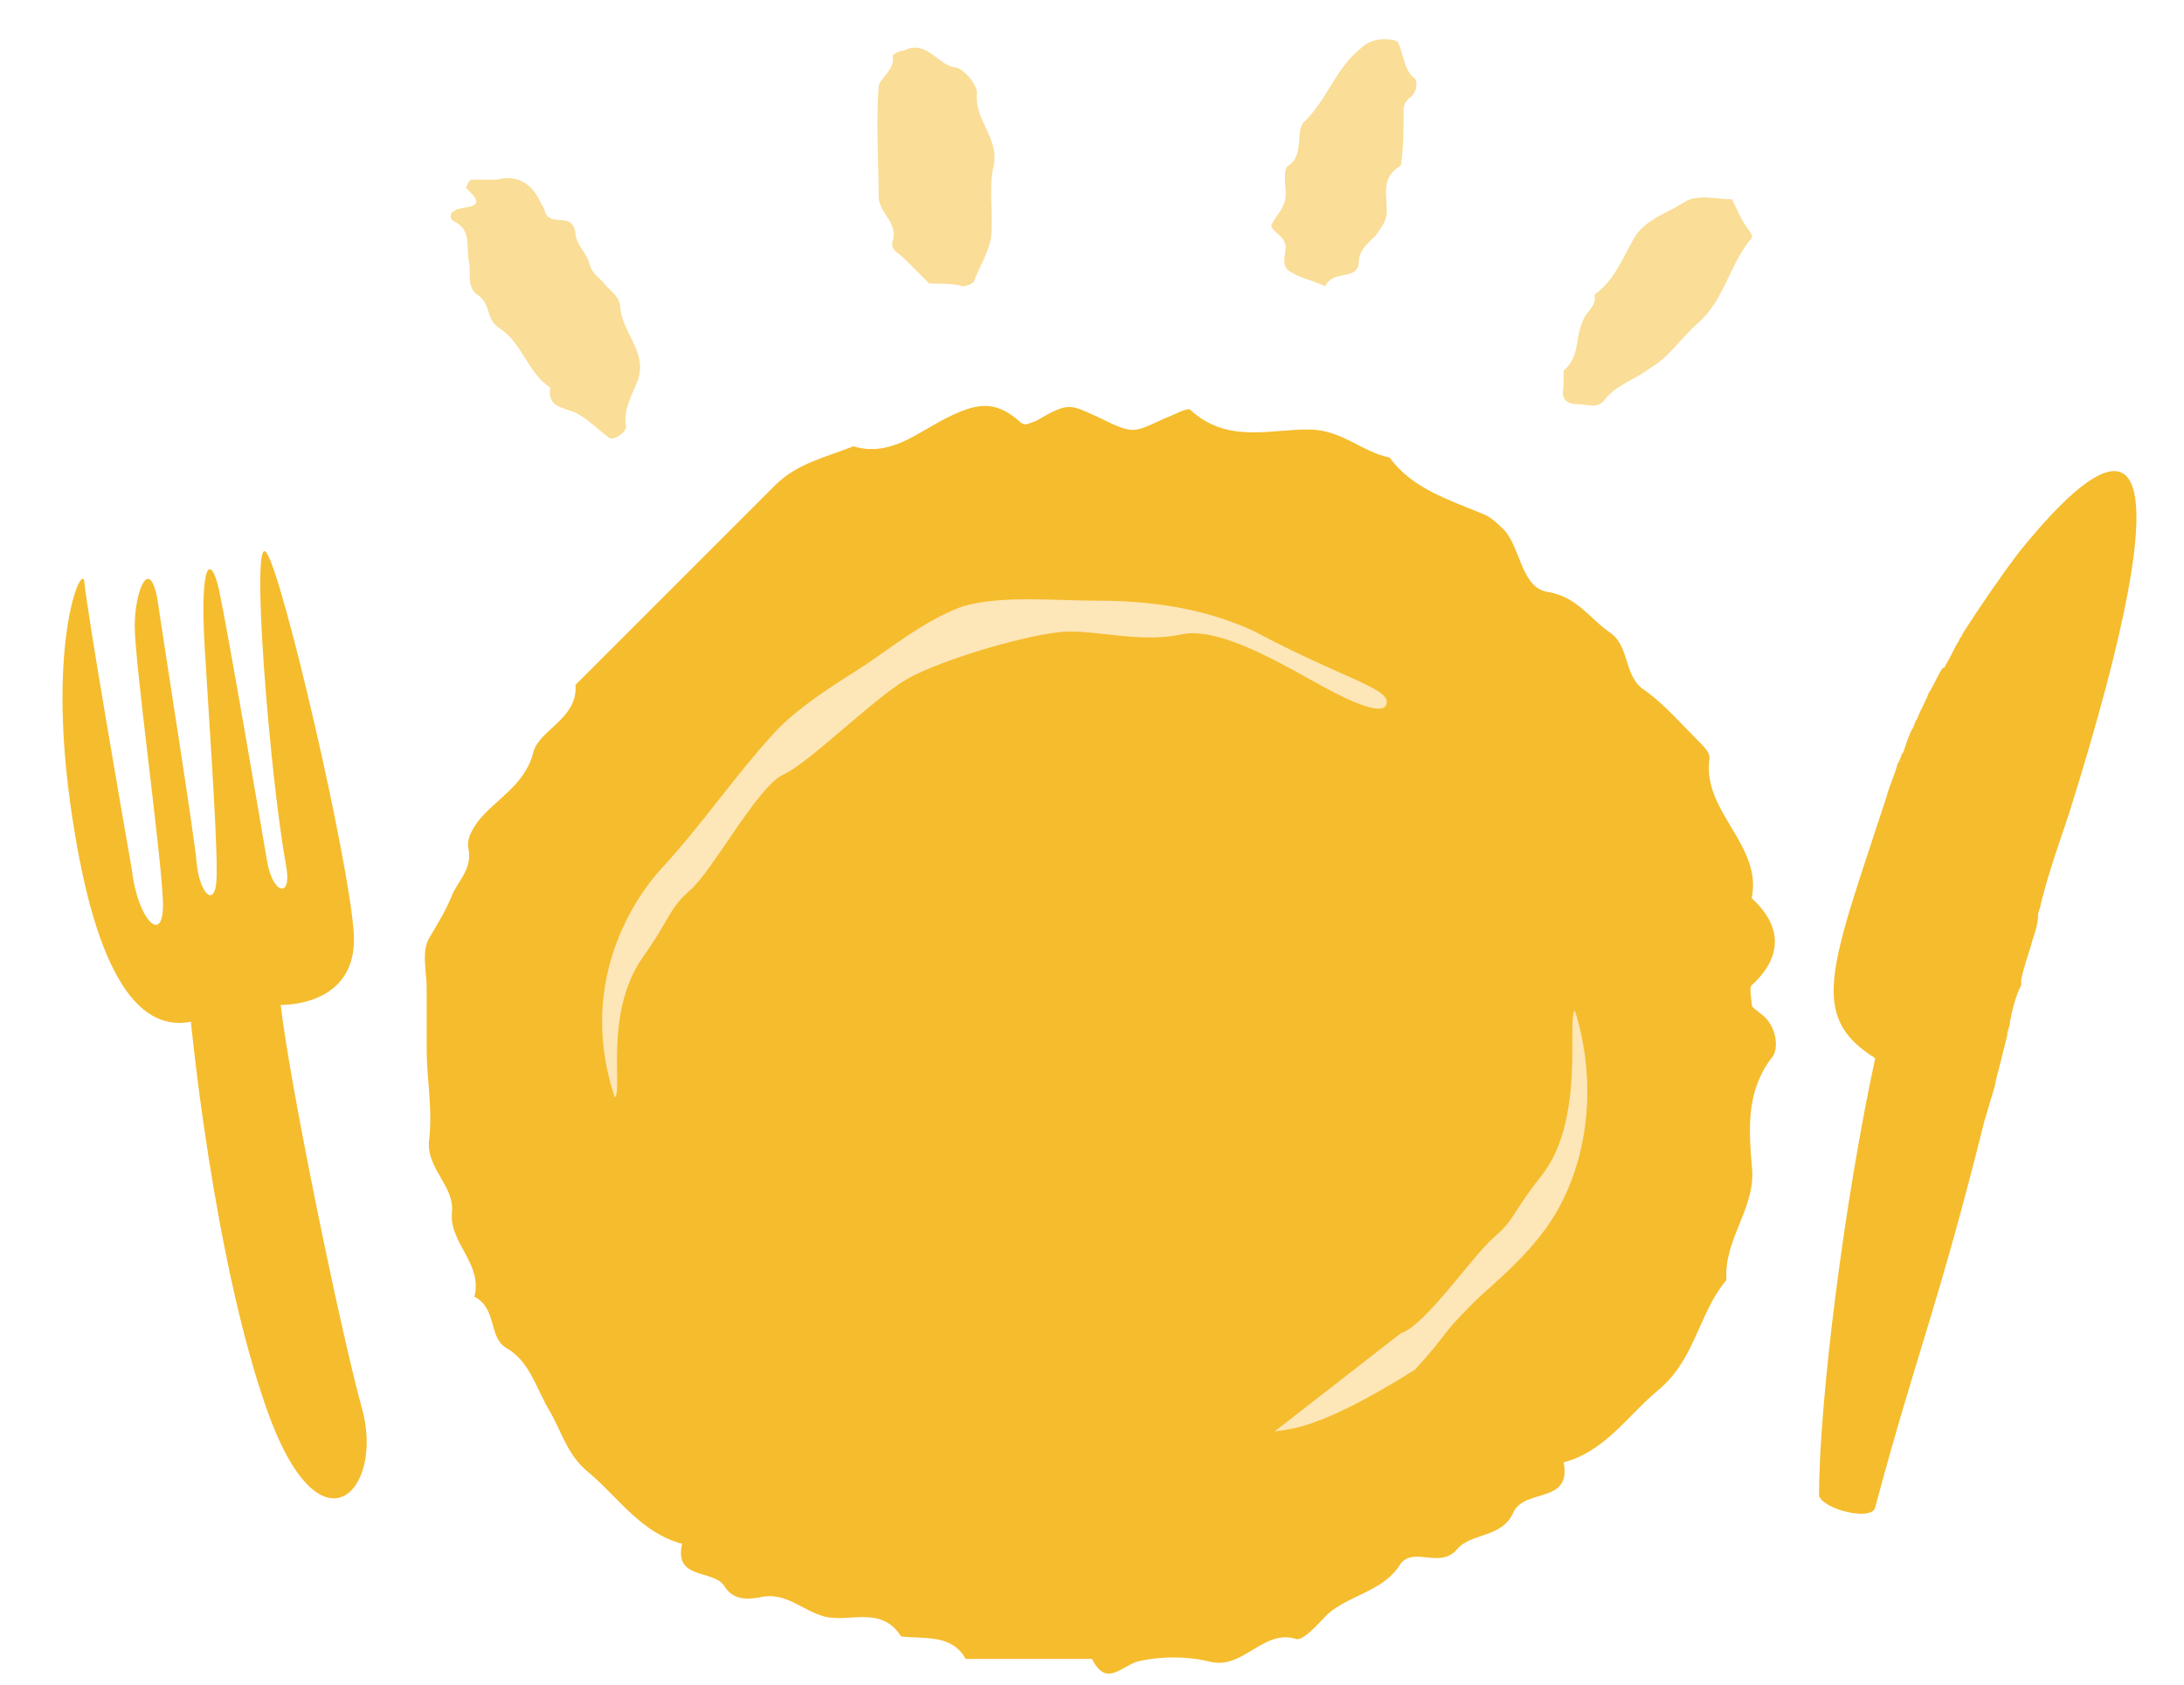
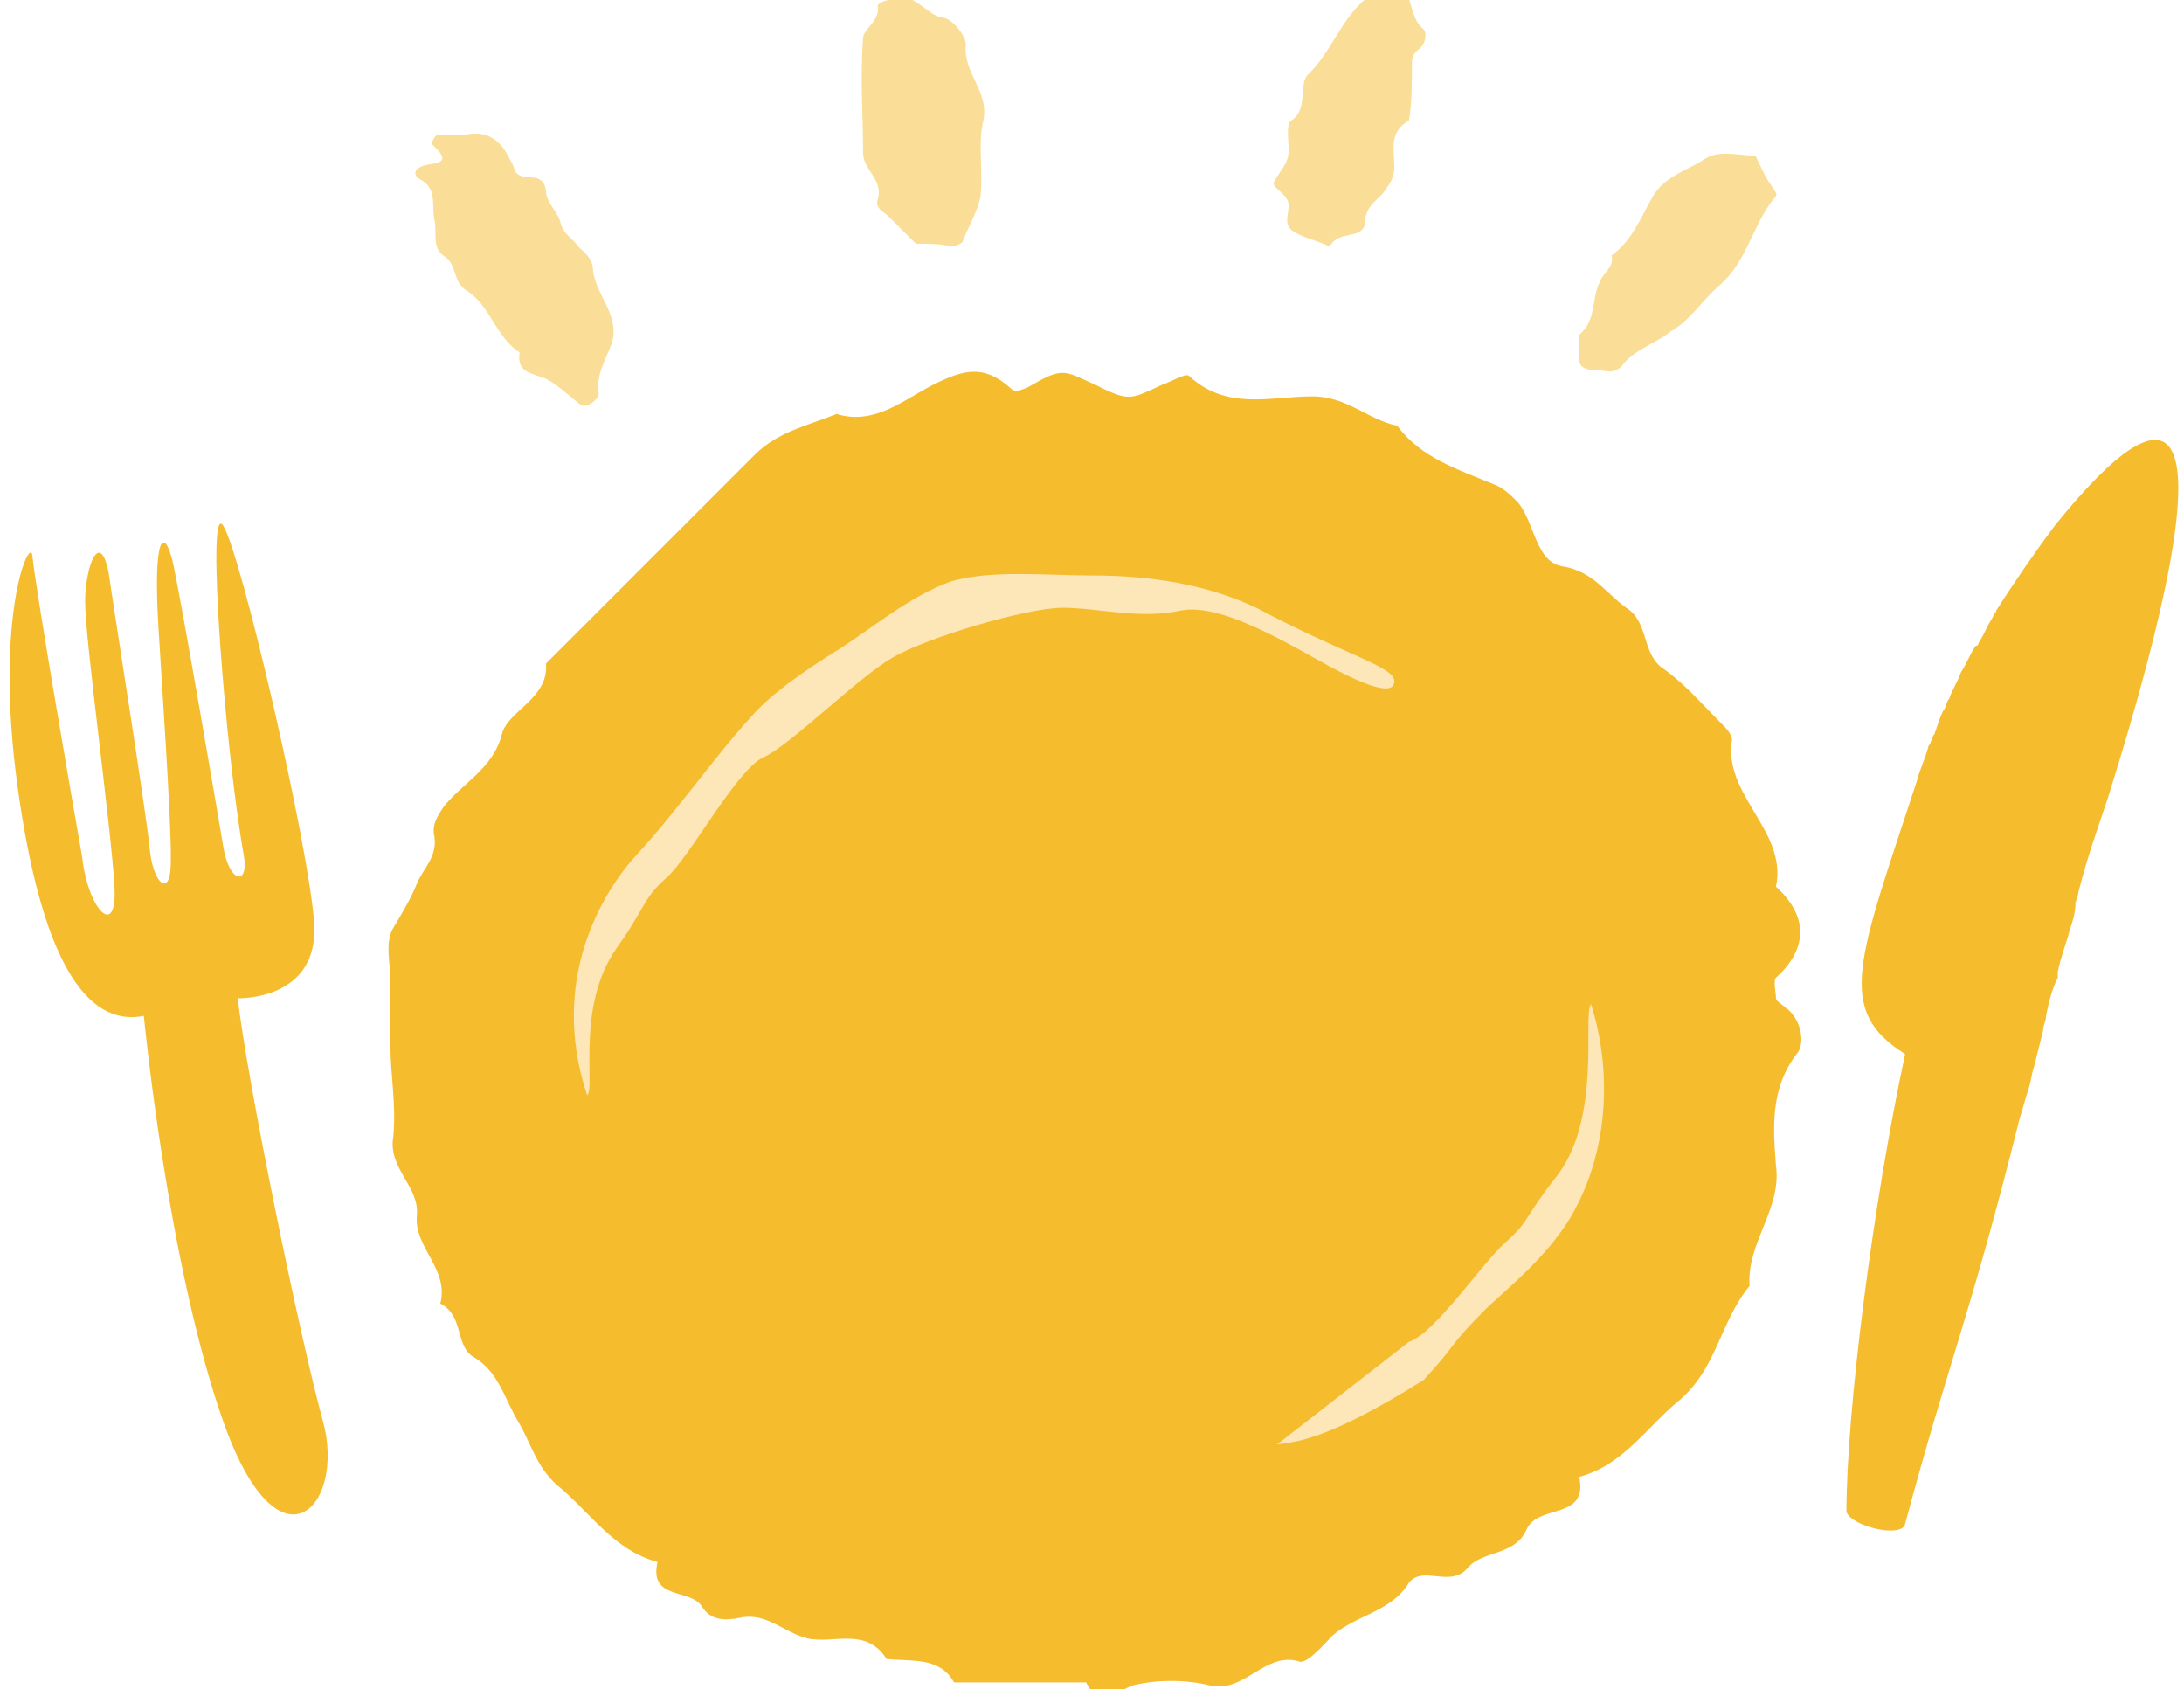
- <svg xmlns="http://www.w3.org/2000/svg" version="1.1" id="Calque_1" x="0px" y="0px" viewBox="0 0 77.8 60" style="enable-background:new 0 0 77.8 60;" xml:space="preserve">
+ <svg xmlns="http://www.w3.org/2000/svg" version="1.1" id="Calque_1" x="0px" y="0px" viewBox="0 0 74.4 57.5" style="enable-background:new 0 0 74.4 57.5;" xml:space="preserve">
+   <style type="text/css">
+ 	.st0{fill:#F5BC2D;}
+ 	.st1{opacity:0.5;fill:#F5BC2D;enable-background:new    ;}
+ 	.st2{fill:#FDE6B7;}
+ </style>
  <g>
-     <path style="fill:#F5BC2D;" d="M66.8,53.7c1.5-5.6,2.2-7,3.9-13.8c0.1-0.3,0.2-0.7,0.3-1c0.1-0.3,0.1-0.5,0.2-0.8c0.1-0.4,0.2-0.8,0.3-1.2   c0-0.2,0.1-0.3,0.1-0.5c0.1-0.5,0.2-0.9,0.4-1.3c0-0.1,0-0.1,0-0.2c0.1-0.5,0.3-1,0.4-1.4c0,0,0,0,0,0c0.1-0.3,0.2-0.6,0.2-0.9   c0-0.1,0.1-0.3,0.1-0.4c0,0,0,0,0,0c0.3-1.2,0.7-2.3,1-3.2c4.3-13.7,2.3-14.4-1.8-9.3c-0.6,0.8-1.3,1.8-2,2.9c0,0,0,0,0,0   c0,0.1-0.1,0.1-0.1,0.2c-0.2,0.3-0.3,0.6-0.5,0.9c0,0,0,0.1-0.1,0.1c0,0,0,0,0,0c-0.2,0.3-0.3,0.6-0.5,0.9   c-0.1,0.3-0.3,0.6-0.4,0.9c-0.1,0.1-0.1,0.3-0.2,0.4c-0.1,0.2-0.2,0.5-0.3,0.8c-0.1,0.1-0.1,0.3-0.2,0.4c-0.1,0.4-0.3,0.8-0.4,1.2   c0,0,0,0,0,0c-2,6.1-2.8,7.8-0.4,9.3c-1.1,5.1-2,12.2-2,15.6C65,53.8,66.7,54.2,66.8,53.7z" />
+     <path class="st0" d="M64.9,51.9c1.5-5.6,2.2-7,3.9-13.8c0.1-0.3,0.2-0.7,0.3-1c0.1-0.3,0.1-0.5,0.2-0.8c0.1-0.4,0.2-0.8,0.3-1.2   c0-0.2,0.1-0.3,0.1-0.5c0.1-0.5,0.2-0.9,0.4-1.3c0-0.1,0-0.1,0-0.2c0.1-0.5,0.3-1,0.4-1.4l0,0c0.1-0.3,0.2-0.6,0.2-0.9   c0-0.1,0.1-0.3,0.1-0.4l0,0c0.3-1.2,0.7-2.3,1-3.2c4.3-13.7,2.3-14.4-1.8-9.3c-0.6,0.8-1.3,1.8-2,2.9l0,0c0,0.1-0.1,0.1-0.1,0.2   c-0.2,0.3-0.3,0.6-0.5,0.9c0,0,0,0.1-0.1,0.1l0,0c-0.2,0.3-0.3,0.6-0.5,0.9c-0.1,0.3-0.3,0.6-0.4,0.9c-0.1,0.1-0.1,0.3-0.2,0.4   c-0.1,0.2-0.2,0.5-0.3,0.8c-0.1,0.1-0.1,0.3-0.2,0.4c-0.1,0.4-0.3,0.8-0.4,1.2l0,0c-2,6.1-2.8,7.8-0.4,9.3c-1.1,5.1-2,12.2-2,15.6   C63.1,52,64.8,52.4,64.9,51.9z" />
    <g>
      <g>
        <g>
-           <path style="fill:#F5BC2D;" d="M3,20.7c-0.1-0.6-1.3,2.1-0.5,7.9c0.8,5.8,2.3,8.2,4.3,7.8c0,0,0.8,8.4,2.7,13.8c1.9,5.4,4.2,2.9,3.4,0      c-0.8-2.9-2.6-11.7-2.9-14.4c0,0,2.8,0.1,2.6-2.6c-0.2-2.7-2.5-12.6-3.1-13.5c-0.6-0.9,0.1,7.9,0.7,11.2c0.2,1.1-0.5,1-0.7-0.3      c-0.2-1.2-1.4-8.2-1.7-9.6c-0.3-1.3-0.7-1-0.5,2.2c0.2,3.3,0.5,7.5,0.4,8.3c-0.1,0.8-0.6,0.3-0.7-0.8c-0.1-1.1-1.2-8-1.4-9.4      c-0.3-1.5-0.8-0.2-0.8,1c0,1.3,0.9,7.8,1,9.7c0.1,1.8-0.9,0.8-1.1-1C4.4,29.3,3.1,21.8,3,20.7z" />
+           <path class="st0" d="M1.1,18.9C1,18.3-0.2,21,0.6,26.8s2.3,8.2,4.3,7.8c0,0,0.8,8.4,2.7,13.8s4.2,2.9,3.4,0S8.4,36.7,8.1,34      c0,0,2.8,0.1,2.6-2.6c-0.2-2.7-2.5-12.6-3.1-13.5s0.1,7.9,0.7,11.2c0.2,1.1-0.5,1-0.7-0.3c-0.2-1.2-1.4-8.2-1.7-9.6      c-0.3-1.3-0.7-1-0.5,2.2c0.2,3.3,0.5,7.5,0.4,8.3c-0.1,0.8-0.6,0.3-0.7-0.8c-0.1-1.1-1.2-8-1.4-9.4c-0.3-1.5-0.8-0.2-0.8,1      c0,1.3,0.9,7.8,1,9.7C4,32,3,31,2.8,29.2C2.5,27.5,1.2,20,1.1,18.9z" />
        </g>
      </g>
    </g>
-     <path style="opacity:0.5;fill:#F5BC2D;" d="M17.7,6.4c0.8-0.2,1.3,0.2,1.6,0.9c0.1,0.1,0.1,0.3,0.2,0.4c0.3,0.3,0.9-0.1,1,0.6c0,0.4,0.4,0.7,0.5,1.1   c0.1,0.4,0.4,0.5,0.6,0.8c0.2,0.2,0.5,0.4,0.5,0.8c0.1,0.9,1,1.6,0.6,2.6c-0.2,0.5-0.5,1-0.4,1.6c0,0.2-0.4,0.5-0.6,0.4   c-0.4-0.3-0.8-0.7-1.2-0.9c-0.5-0.2-1-0.2-0.9-0.9c-0.8-0.5-1-1.6-1.8-2.1c-0.5-0.3-0.3-0.9-0.8-1.2c-0.4-0.3-0.2-0.8-0.3-1.2   c-0.1-0.5,0.1-1.1-0.5-1.4c-0.2-0.1-0.2-0.3,0-0.4c0.3-0.2,1.3,0,0.4-0.8c0,0,0.1-0.3,0.2-0.3C17.2,6.4,17.4,6.4,17.7,6.4z" />
-     <path style="opacity:0.5;fill:#F5BC2D;" d="M33.1,10.1c-0.3-0.3-0.6-0.6-0.9-0.9C32,9,31.7,8.9,31.8,8.6c0.2-0.7-0.5-1-0.5-1.6c0-1.3-0.1-2.6,0-3.9   c0-0.3,0.6-0.6,0.5-1.1c0-0.1,0.3-0.2,0.4-0.2c0.8-0.4,1.2,0.5,1.8,0.6c0.3,0,0.8,0.6,0.8,0.9c-0.1,1,0.8,1.6,0.6,2.6   c-0.2,0.8,0,1.7-0.1,2.6c-0.1,0.5-0.4,1-0.6,1.5c0,0.1-0.3,0.2-0.4,0.2C34,10.1,33.5,10.1,33.1,10.1z" />
-     <path style="opacity:0.5;fill:#F5BC2D;" d="M49.3,1.4c0.1,0,0.4,0,0.5,0.1C50,1.9,50,2.5,50.4,2.8c0.1,0.1,0.1,0.5-0.2,0.7C50.1,3.6,50,3.7,50,3.9   c0,0.7,0,1.4-0.1,2c-0.7,0.4-0.5,1-0.5,1.6c0,0.4-0.2,0.6-0.4,0.9c-0.3,0.3-0.6,0.5-0.6,1c-0.1,0.6-0.9,0.2-1.2,0.8   C46.8,10,46.3,9.9,46,9.7c-0.4-0.2-0.2-0.6-0.2-0.9c0-0.4-0.6-0.6-0.5-0.8c0.2-0.4,0.5-0.6,0.5-1.1c0-0.3-0.1-0.9,0.1-1   c0.6-0.4,0.2-1.3,0.6-1.6c0.8-0.8,1.1-1.9,2-2.6C48.7,1.5,49,1.4,49.3,1.4z" />
-     <path style="opacity:0.5;fill:#F5BC2D;" d="M61.7,7.1c0.2,0.4,0.3,0.7,0.6,1.1c0.1,0.2,0.2,0.2,0,0.4c-0.7,0.9-0.9,2.1-1.8,2.9c-0.6,0.5-1,1.2-1.7,1.6   c-0.5,0.4-1.2,0.6-1.6,1.1c-0.3,0.4-0.6,0.2-1,0.2c-0.4,0-0.6-0.2-0.5-0.6c0-0.1,0-0.2,0-0.3c0-0.1,0-0.2,0-0.3   c0.6-0.5,0.4-1.2,0.7-1.8c0.1-0.3,0.5-0.5,0.4-0.9c0.7-0.5,1-1.3,1.4-2c0.4-0.7,1.2-0.9,1.8-1.3C60.5,6.9,61.1,7.1,61.7,7.1z" />
-     <path style="fill:#F5BC2D;" d="M15.2,37.4c0-0.7,0-1.5,0-2.2c0-0.6-0.2-1.3,0.1-1.8c0.3-0.5,0.6-1,0.8-1.5c0.2-0.5,0.7-0.9,0.6-1.6   c-0.1-0.4,0.1-0.7,0.3-1c0.6-0.8,1.7-1.3,2-2.5c0.2-0.8,1.6-1.2,1.5-2.4c0.8-0.8,5.5-5.5,7.1-7.1c0.8-0.8,1.8-1,2.8-1.4   c1.3,0.4,2.3-0.5,3.3-1c1-0.5,1.7-0.7,2.6,0.1c0.2,0.2,0.3,0.1,0.6,0c1.2-0.7,1.2-0.6,2.3-0.1c1.2,0.6,1.2,0.5,2.3,0   c0.3-0.1,0.8-0.4,0.9-0.3c1.3,1.2,2.8,0.7,4.2,0.7c1.2,0,1.9,0.8,2.9,1c0.8,1.1,2.1,1.5,3.3,2c0.3,0.1,0.6,0.4,0.8,0.6   c0.6,0.7,0.6,2.1,1.6,2.2c1,0.2,1.4,0.9,2.1,1.4c0.8,0.5,0.5,1.6,1.3,2.1c0.7,0.5,1.3,1.2,1.9,1.8c0.2,0.2,0.4,0.4,0.4,0.6   c-0.3,1.9,1.9,3.1,1.5,5c1.1,1,1.1,2.1,0,3.1c-0.1,0.1,0,0.5,0,0.7c0,0.1,0.2,0.2,0.3,0.3c0.6,0.4,0.7,1.3,0.4,1.6   c-0.9,1.2-0.8,2.5-0.7,3.8c0.2,1.5-1,2.6-0.9,4.1c-1,1.2-1.1,2.8-2.4,3.9c-1.1,0.9-1.9,2.2-3.4,2.6c0.3,1.5-1.4,0.9-1.8,1.8   c-0.4,0.9-1.5,0.7-2,1.3c-0.6,0.7-1.5-0.1-2,0.5c-0.6,1-1.8,1.1-2.6,1.8c-0.3,0.3-0.8,0.9-1.1,0.9c-1.2-0.4-1.9,1.1-3.1,0.8   c-0.8-0.2-1.8-0.2-2.6,0c-0.6,0.2-1.1,0.9-1.6-0.1c-0.7,0-3.7,0-4.5,0c-0.5-0.9-1.5-0.7-2.3-0.8c-0.7-1.1-1.8-0.5-2.7-0.7   c-0.8-0.2-1.4-0.9-2.3-0.7c-0.5,0.1-1,0.1-1.3-0.4c-0.4-0.6-1.8-0.2-1.5-1.5c-1.5-0.4-2.3-1.7-3.4-2.6c-0.7-0.6-0.9-1.4-1.3-2.1   c-0.5-0.8-0.7-1.8-1.6-2.3c-0.6-0.4-0.3-1.4-1.1-1.8c0.3-1.2-0.9-1.9-0.8-3c0.1-1-1-1.6-0.8-2.7C15.4,39.4,15.2,38.4,15.2,37.4z" />
-     <path style="fill:#FDE6B7;" d="M45.4,51c0.5-0.1,1.5,0,5-2.2c1.2-1.3,0.8-1.1,2.1-2.4c0.6-0.6,2.3-1.9,3.1-3.5c1.1-2.1,1.2-4.7,0.5-6.9   c-0.3,0.3,0.4,3.9-1.2,5.9c-1.1,1.4-0.9,1.5-1.7,2.2s-2.4,3.1-3.3,3.4L45.4,51z" />
-     <path style="fill:#FDE6B7;" d="M21.9,39.1c-1.3-3.9,0.5-6.9,1.7-8.2c1.3-1.4,2.7-3.4,3.9-4.7c0.6-0.7,1.7-1.5,3-2.3c1.1-0.7,2.4-1.8,3.8-2.3   c1.4-0.4,3.2-0.2,4.8-0.2c2,0,3.9,0.3,5.6,1.1c3,1.6,4.7,2,4.7,2.5s-0.9,0.2-2.2-0.5s-3.7-2.2-5.1-1.9s-2.8-0.1-4-0.1   s-4.6,1-5.8,1.7c-1.2,0.7-3.5,3-4.4,3.4c-0.9,0.4-2.5,3.4-3.3,4.1c-0.8,0.7-0.7,1-1.7,2.4C21.5,36.1,22.2,38.9,21.9,39.1z" />
+     <path class="st1" d="M15.8,4.6c0.8-0.2,1.3,0.2,1.6,0.9c0.1,0.1,0.1,0.3,0.2,0.4c0.3,0.3,0.9-0.1,1,0.6c0,0.4,0.4,0.7,0.5,1.1   c0.1,0.4,0.4,0.5,0.6,0.8c0.2,0.2,0.5,0.4,0.5,0.8c0.1,0.9,1,1.6,0.6,2.6c-0.2,0.5-0.5,1-0.4,1.6c0,0.2-0.4,0.5-0.6,0.4   c-0.4-0.3-0.8-0.7-1.2-0.9c-0.5-0.2-1-0.2-0.9-0.9c-0.8-0.5-1-1.6-1.8-2.1c-0.5-0.3-0.3-0.9-0.8-1.2c-0.4-0.3-0.2-0.8-0.3-1.2   c-0.1-0.5,0.1-1.1-0.5-1.4c-0.2-0.1-0.2-0.3,0-0.4c0.3-0.2,1.3,0,0.4-0.8c0,0,0.1-0.3,0.2-0.3C15.3,4.6,15.5,4.6,15.8,4.6z" />
+     <path class="st1" d="M31.2,8.3c-0.3-0.3-0.6-0.6-0.9-0.9c-0.2-0.2-0.5-0.3-0.4-0.6c0.2-0.7-0.5-1-0.5-1.6c0-1.3-0.1-2.6,0-3.9   c0-0.3,0.6-0.6,0.5-1.1c0-0.1,0.3-0.2,0.4-0.2c0.8-0.4,1.2,0.5,1.8,0.6c0.3,0,0.8,0.6,0.8,0.9c-0.1,1,0.8,1.6,0.6,2.6   c-0.2,0.8,0,1.7-0.1,2.6c-0.1,0.5-0.4,1-0.6,1.5c0,0.1-0.3,0.2-0.4,0.2C32.1,8.3,31.6,8.3,31.2,8.3z" />
+     <path class="st1" d="M47.4-0.4c0.1,0,0.4,0,0.5,0.1c0.2,0.4,0.2,1,0.6,1.3c0.1,0.1,0.1,0.5-0.2,0.7c-0.1,0.1-0.2,0.2-0.2,0.4   c0,0.7,0,1.4-0.1,2c-0.7,0.4-0.5,1-0.5,1.6c0,0.4-0.2,0.6-0.4,0.9c-0.3,0.3-0.6,0.5-0.6,1c-0.1,0.6-0.9,0.2-1.2,0.8   c-0.4-0.2-0.9-0.3-1.2-0.5c-0.4-0.2-0.2-0.6-0.2-0.9c0-0.4-0.6-0.6-0.5-0.8c0.2-0.4,0.5-0.6,0.5-1.1c0-0.3-0.1-0.9,0.1-1   c0.6-0.4,0.2-1.3,0.6-1.6c0.8-0.8,1.1-1.9,2-2.6C46.8-0.3,47.1-0.4,47.4-0.4z" />
+     <path class="st1" d="M59.8,5.3C60,5.7,60.1,6,60.4,6.4c0.1,0.2,0.2,0.2,0,0.4c-0.7,0.9-0.9,2.1-1.8,2.9c-0.6,0.5-1,1.2-1.7,1.6   c-0.5,0.4-1.2,0.6-1.6,1.1c-0.3,0.4-0.6,0.2-1,0.2s-0.6-0.2-0.5-0.6c0-0.1,0-0.2,0-0.3s0-0.2,0-0.3c0.6-0.5,0.4-1.2,0.7-1.8   c0.1-0.3,0.5-0.5,0.4-0.9c0.7-0.5,1-1.3,1.4-2s1.2-0.9,1.8-1.3C58.6,5.1,59.2,5.3,59.8,5.3z" />
+     <path class="st0" d="M13.3,35.6c0-0.7,0-1.5,0-2.2c0-0.6-0.2-1.3,0.1-1.8c0.3-0.5,0.6-1,0.8-1.5c0.2-0.5,0.7-0.9,0.6-1.6   c-0.1-0.4,0.1-0.7,0.3-1c0.6-0.8,1.7-1.3,2-2.5c0.2-0.8,1.6-1.2,1.5-2.4c0.8-0.8,5.5-5.5,7.1-7.1c0.8-0.8,1.8-1,2.8-1.4   c1.3,0.4,2.3-0.5,3.3-1c1-0.5,1.7-0.7,2.6,0.1c0.2,0.2,0.3,0.1,0.6,0c1.2-0.7,1.2-0.6,2.3-0.1c1.2,0.6,1.2,0.5,2.3,0   c0.3-0.1,0.8-0.4,0.9-0.3c1.3,1.2,2.8,0.7,4.2,0.7c1.2,0,1.9,0.8,2.9,1c0.8,1.1,2.1,1.5,3.3,2c0.3,0.1,0.6,0.4,0.8,0.6   c0.6,0.7,0.6,2.1,1.6,2.2c1,0.2,1.4,0.9,2.1,1.4c0.8,0.5,0.5,1.6,1.3,2.1c0.7,0.5,1.3,1.2,1.9,1.8c0.2,0.2,0.4,0.4,0.4,0.6   c-0.3,1.9,1.9,3.1,1.5,5c1.1,1,1.1,2.1,0,3.1c-0.1,0.1,0,0.5,0,0.7c0,0.1,0.2,0.2,0.3,0.3c0.6,0.4,0.7,1.3,0.4,1.6   c-0.9,1.2-0.8,2.5-0.7,3.8c0.2,1.5-1,2.6-0.9,4.1c-1,1.2-1.1,2.8-2.4,3.9c-1.1,0.9-1.9,2.2-3.4,2.6c0.3,1.5-1.4,0.9-1.8,1.8   c-0.4,0.9-1.5,0.7-2,1.3c-0.6,0.7-1.5-0.1-2,0.5c-0.6,1-1.8,1.1-2.6,1.8c-0.3,0.3-0.8,0.9-1.1,0.9c-1.2-0.4-1.9,1.1-3.1,0.8   c-0.8-0.2-1.8-0.2-2.6,0c-0.6,0.2-1.1,0.9-1.6-0.1c-0.7,0-3.7,0-4.5,0c-0.5-0.9-1.5-0.7-2.3-0.8c-0.7-1.1-1.8-0.5-2.7-0.7   c-0.8-0.2-1.4-0.9-2.3-0.7c-0.5,0.1-1,0.1-1.3-0.4c-0.4-0.6-1.8-0.2-1.5-1.5c-1.5-0.4-2.3-1.7-3.4-2.6c-0.7-0.6-0.9-1.4-1.3-2.1   c-0.5-0.8-0.7-1.8-1.6-2.3c-0.6-0.4-0.3-1.4-1.1-1.8c0.3-1.2-0.9-1.9-0.8-3c0.1-1-1-1.6-0.8-2.7C13.5,37.6,13.3,36.6,13.3,35.6z" />
+     <path class="st2" d="M43.5,49.2c0.5-0.1,1.5,0,5-2.2c1.2-1.3,0.8-1.1,2.1-2.4c0.6-0.6,2.3-1.9,3.1-3.5c1.1-2.1,1.2-4.7,0.5-6.9   c-0.3,0.3,0.4,3.9-1.2,5.9c-1.1,1.4-0.9,1.5-1.7,2.2s-2.4,3.1-3.3,3.4L43.5,49.2z" />
+     <path class="st2" d="M20,37.3c-1.3-3.9,0.5-6.9,1.7-8.2c1.3-1.4,2.7-3.4,3.9-4.7c0.6-0.7,1.7-1.5,3-2.3c1.1-0.7,2.4-1.8,3.8-2.3   c1.4-0.4,3.2-0.2,4.8-0.2c2,0,3.9,0.3,5.6,1.1c3,1.6,4.7,2,4.7,2.5s-0.9,0.2-2.2-0.5s-3.7-2.2-5.1-1.9s-2.8-0.1-4-0.1   s-4.6,1-5.8,1.7s-3.5,3-4.4,3.4s-2.5,3.4-3.3,4.1c-0.8,0.7-0.7,1-1.7,2.4C19.6,34.3,20.3,37.1,20,37.3z" />
  </g>
</svg>
